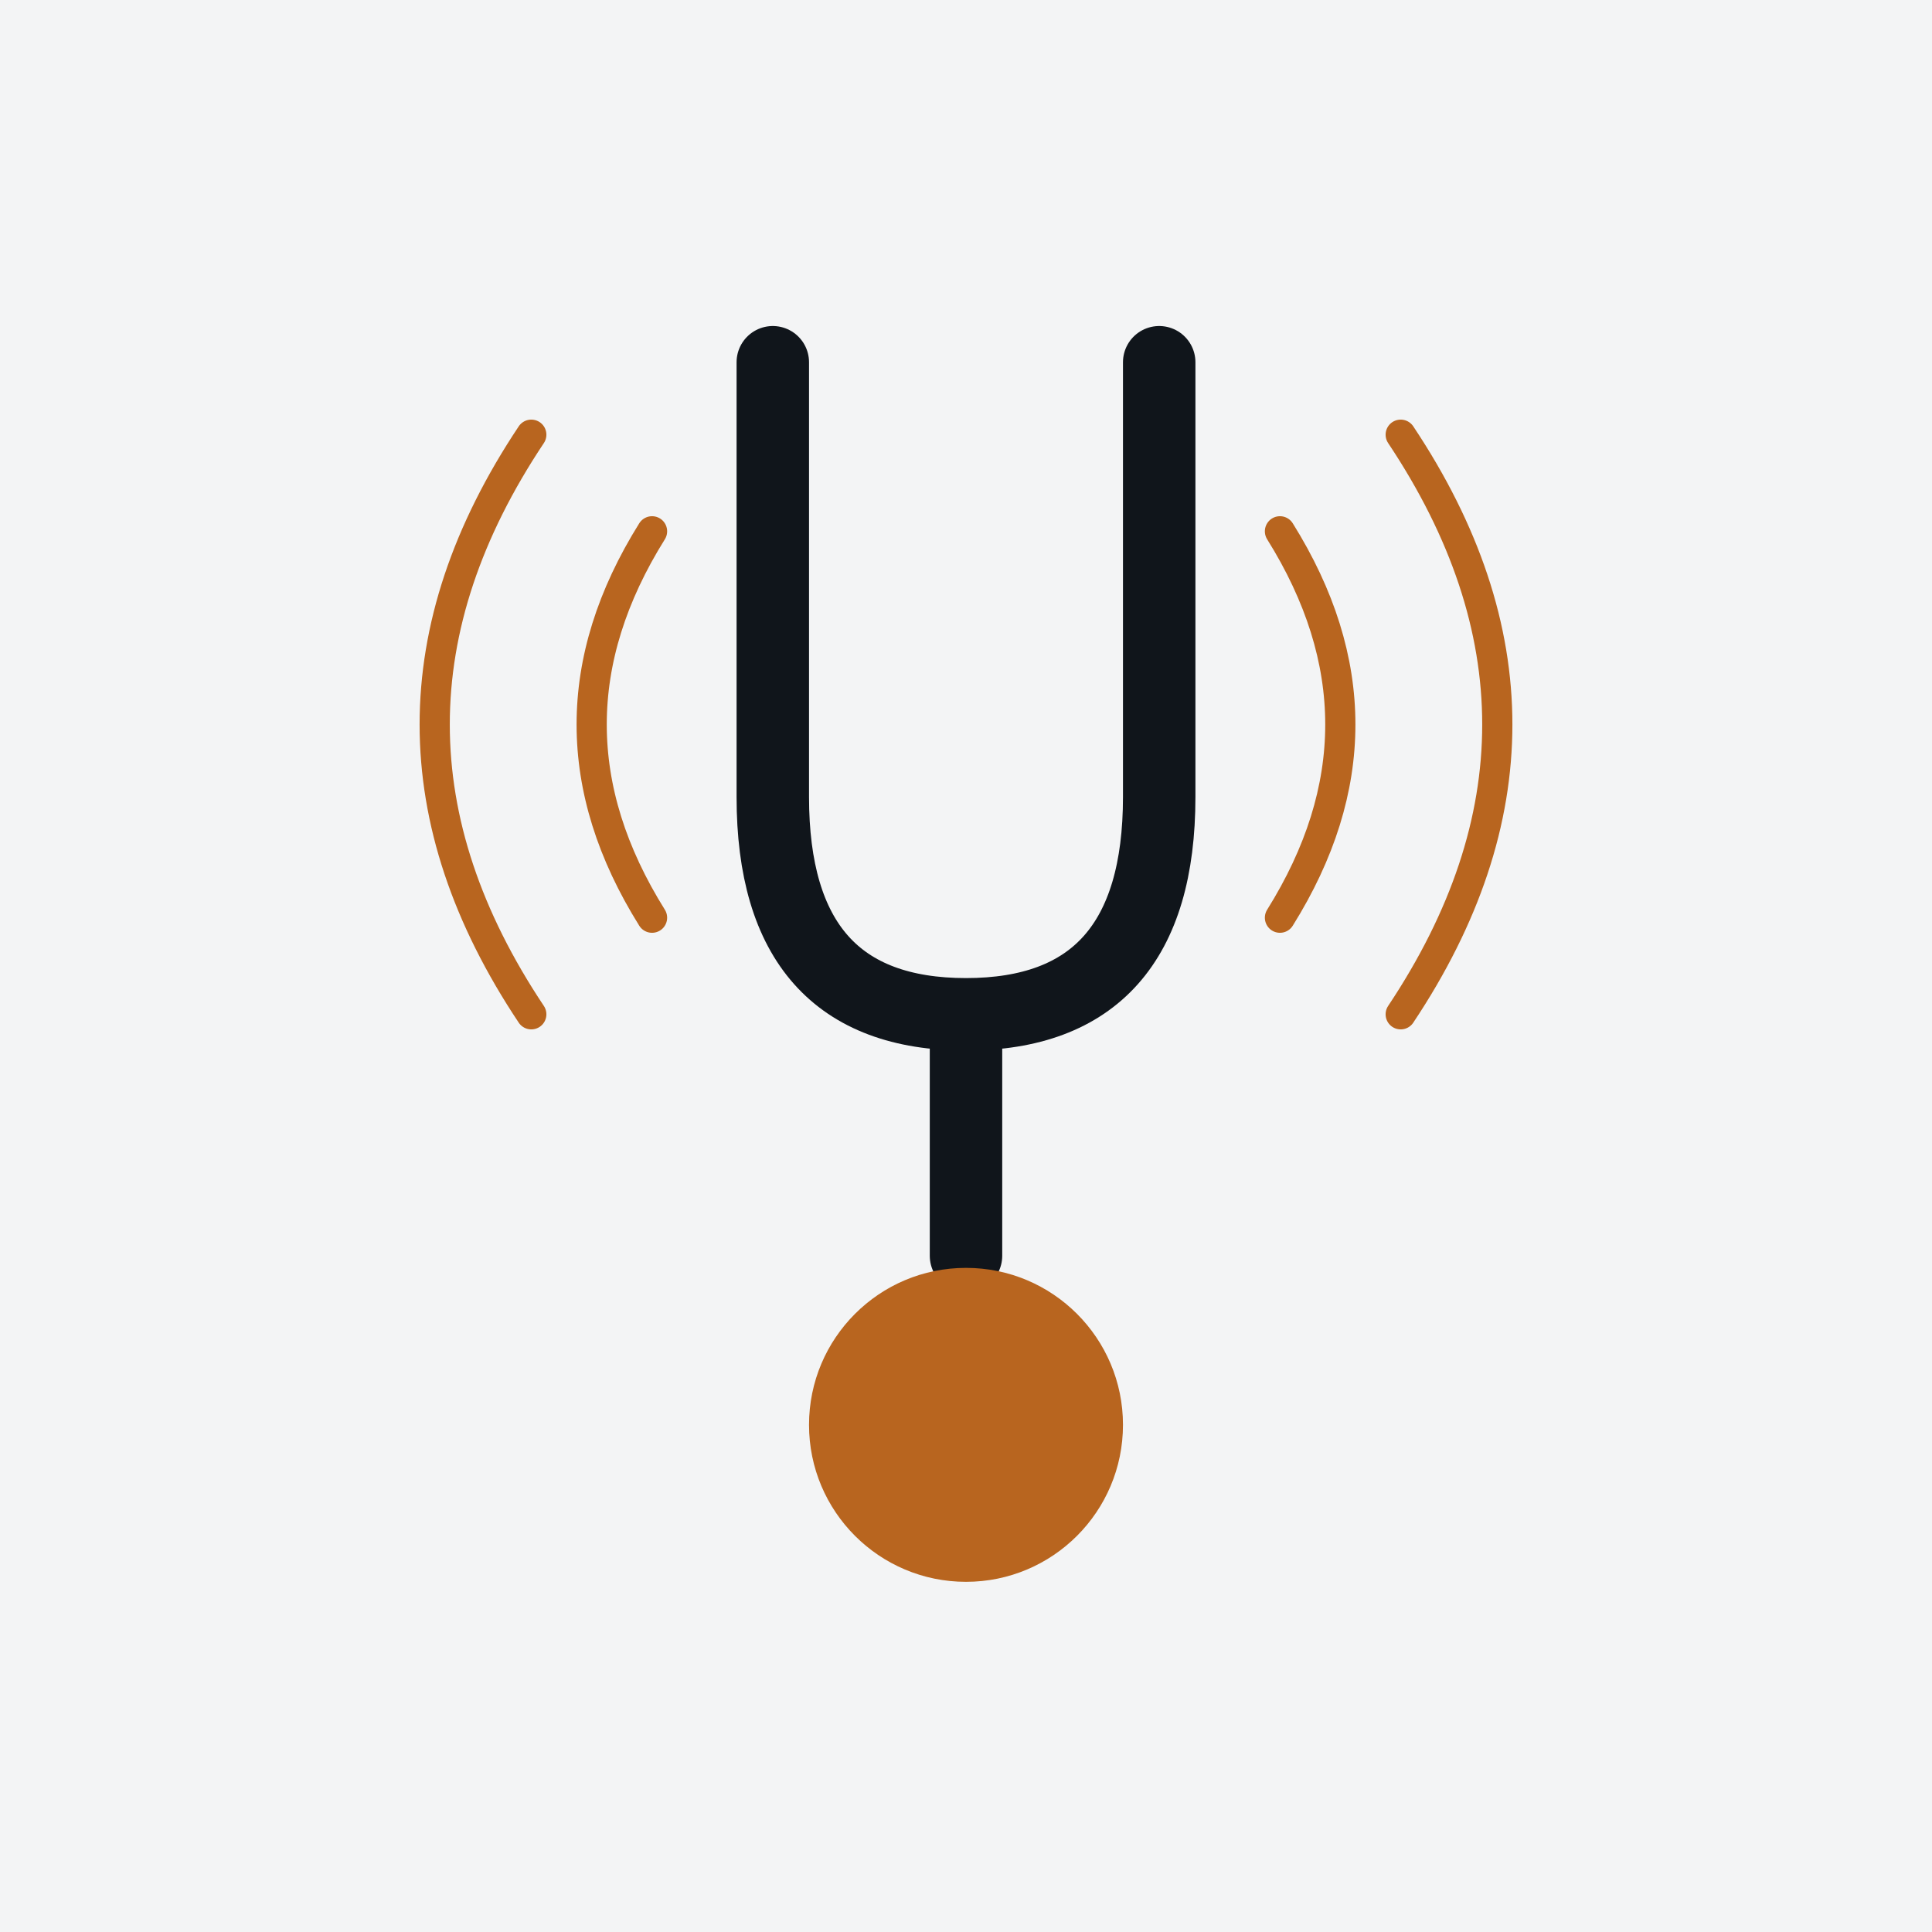
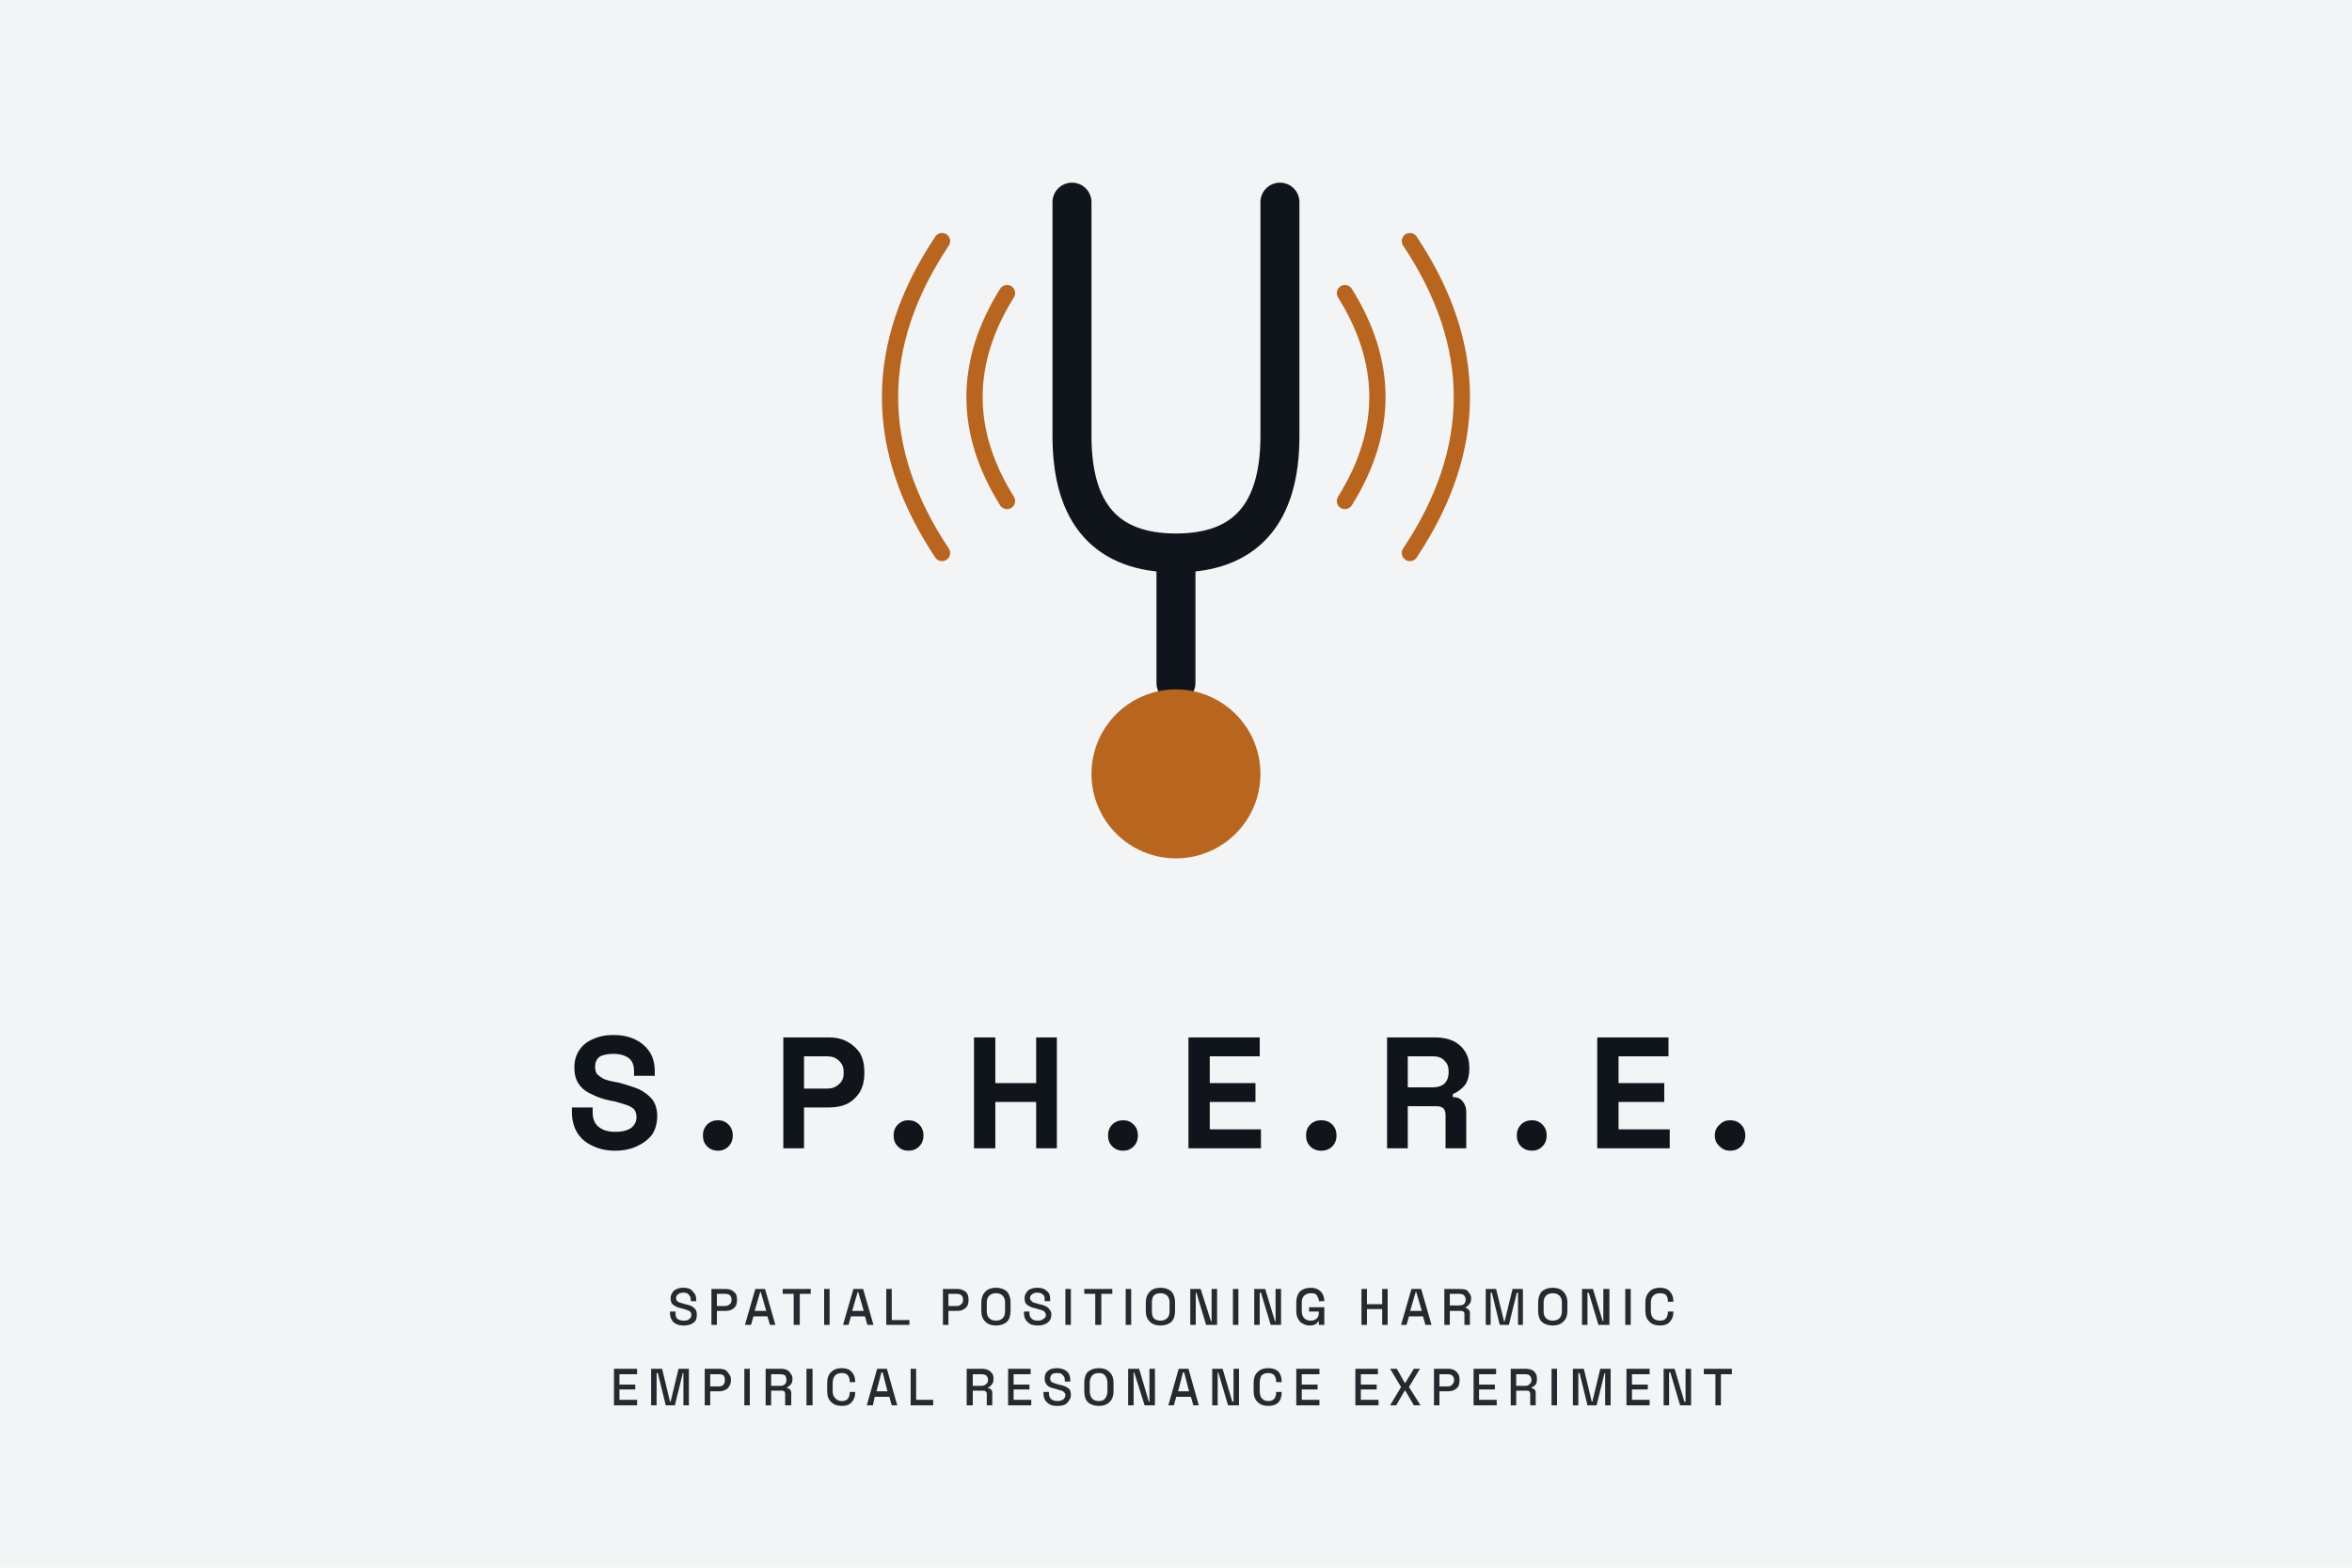
- <svg xmlns="http://www.w3.org/2000/svg" viewBox="-20 -20 160 160" width="320" height="320" role="img">
-   <style>svg{--bg:#f3f4f5;--fg:#10151b;--ac:#b8651f}.bg{fill:#f3f4f5}.ic{fill:none;stroke:#10151b;stroke-width:3;stroke-linecap:round;stroke-linejoin:round;color:#10151b}.a{stroke:#b8651f}.af{fill:#b8651f;stroke:none}.nf{fill:#10151b;stroke:none}.hb{fill:#f3f4f5;stroke:none}</style>
-   <rect class="bg" x="-20" y="-20" width="160" height="160" />
-   <g id="mark" class="ic">
-     <path d="M44 10V46Q44 64 60 64Q76 64 76 46V10M60 64V84" stroke-width="6" />
-     <circle class="af" cx="60" cy="98" r="13" />
-     <g class="a" stroke-width="2.5">
-       <path d="M86 24Q96 40 86 56M96 16Q112 40 96 64M34 24Q24 40 34 56M24 16Q8 40 24 64" />
+ <svg xmlns="http://www.w3.org/2000/svg" viewBox="0 0 480 320" width="480" height="320" role="img">
+   <style>svg{--bg:#f3f4f5;--fg:#10151b;--ac:#b8651f}.bg{fill:#f3f4f5}.ic{fill:none;stroke:#10151b;stroke-width:3;stroke-linecap:round;stroke-linejoin:round;color:#10151b}.a{stroke:#b8651f}.af{fill:#b8651f;stroke:none}.nf{fill:#10151b;stroke:none}.hb{fill:#f3f4f5;stroke:none}.wm{fill:#10151b}.tg{fill:#10151b;fill-opacity:.9}.sig{fill:none;stroke:#b8651f;stroke-width:2;stroke-linecap:round}</style>
+   <rect class="bg" width="480" height="320" />
+   <g transform="translate(115.60 28.00) scale(1.2433)">
+     <g id="mark" class="ic" transform="translate(36.05 0) scale(1.06667)">
+       <path d="M44 10V46Q44 64 60 64Q76 64 76 46V10M60 64V84" stroke-width="6" />
+       <circle class="af" cx="60" cy="98" r="13" />
+       <g class="a" stroke-width="2.5">
+         <path d="M86 24Q96 40 86 56M96 16Q112 40 96 64M34 24Q24 40 34 56M24 16Q8 40 24 64" />
+       </g>
+     </g>
+     <g id="type">
+       <path class="wm" d="M8 166.4Q5.9 166.4 4.3 165.6Q2.7 164.9 1.8 163.5Q0.9 162 0.9 160.1V159.3H4.3V160.1Q4.3 161.7 5.3 162.5Q6.3 163.3 8 163.3Q9.8 163.3 10.7 162.6Q11.5 161.9 11.5 160.9Q11.5 160.1 11.1 159.6Q10.7 159.2 9.9 158.9Q9 158.6 7.9 158.3L7.3 158.2Q5.4 157.8 4.1 157.1Q2.7 156.5 2 155.4Q1.3 154.4 1.3 152.7Q1.3 151.1 2.1 149.9Q2.9 148.7 4.3 148.1Q5.8 147.4 7.7 147.4Q9.7 147.4 11.2 148.1Q12.7 148.8 13.6 150.1Q14.5 151.4 14.5 153.4V154.1H11.1V153.4Q11.1 152.3 10.7 151.7Q10.3 151.1 9.5 150.8Q8.8 150.5 7.7 150.5Q6.2 150.5 5.4 151Q4.7 151.6 4.7 152.6Q4.7 153.3 5 153.8Q5.4 154.2 6.1 154.6Q6.8 154.9 7.9 155.1L8.5 155.2Q10.4 155.7 11.9 156.3Q13.3 157 14.1 158Q14.9 159.1 14.9 160.7Q14.9 162.4 14.1 163.7Q13.2 164.9 11.7 165.6Q10.1 166.4 8 166.4ZM24.9 166.4Q23.8 166.4 23.1 165.7Q22.4 165 22.4 163.9Q22.4 162.8 23.1 162.1Q23.8 161.4 24.9 161.4Q25.9 161.4 26.6 162.1Q27.3 162.8 27.3 163.9Q27.3 165 26.6 165.7Q25.9 166.4 24.9 166.4ZM35.6 166V147.8H43.1Q44.8 147.8 46.1 148.5Q47.4 149.2 48.2 150.4Q48.9 151.7 48.9 153.4V153.8Q48.9 155.4 48.2 156.7Q47.4 158 46.1 158.7Q44.8 159.3 43.1 159.3H39V166ZM39 156.2H42.8Q44 156.2 44.7 155.5Q45.5 154.9 45.5 153.7V153.4Q45.5 152.3 44.7 151.6Q44 150.9 42.8 150.9H39ZM56.1 166.4Q55.1 166.4 54.4 165.7Q53.7 165 53.7 163.9Q53.7 162.8 54.4 162.1Q55.1 161.4 56.1 161.4Q57.2 161.4 57.9 162.1Q58.6 162.8 58.6 163.9Q58.6 165 57.9 165.7Q57.2 166.4 56.1 166.4ZM66.9 166V147.8H70.4V155.3H77.1V147.8H80.5V166H77.1V158.4H70.4V166ZM91.4 166.4Q90.3 166.4 89.6 165.7Q88.9 165 88.9 163.9Q88.9 162.8 89.6 162.1Q90.3 161.4 91.4 161.4Q92.4 161.4 93.1 162.1Q93.8 162.8 93.8 163.9Q93.8 165 93.1 165.7Q92.4 166.4 91.4 166.4ZM102.1 166V147.8H113.8V150.9H105.6V155.3H113.1V158.4H105.6V162.9H114V166ZM123.9 166.4Q122.8 166.4 122.1 165.7Q121.4 165 121.4 163.9Q121.4 162.8 122.1 162.1Q122.8 161.4 123.9 161.4Q125 161.4 125.7 162.1Q126.4 162.8 126.4 163.9Q126.4 165 125.7 165.7Q125 166.4 123.9 166.4ZM134.7 166V147.8H142.6Q144.3 147.8 145.6 148.4Q146.8 149 147.5 150.1Q148.2 151.2 148.2 152.7V153Q148.2 154.6 147.5 155.6Q146.7 156.6 145.5 157.1V157.6Q146.6 157.6 147.1 158.3Q147.7 159 147.7 160V166H144.3V160.5Q144.3 159.9 144 159.5Q143.6 159.1 142.9 159.1H138.1V166ZM138.1 156H142.2Q143.4 156 144.1 155.4Q144.8 154.7 144.8 153.6V153.3Q144.8 152.2 144.1 151.6Q143.5 150.9 142.2 150.9H138.1ZM158.5 166.4Q157.4 166.4 156.7 165.7Q156 165 156 163.9Q156 162.8 156.7 162.1Q157.4 161.4 158.5 161.4Q159.5 161.4 160.2 162.1Q160.9 162.8 160.9 163.9Q160.9 165 160.2 165.7Q159.5 166.4 158.5 166.4ZM169.2 166V147.8H180.9V150.9H172.7V155.3H180.2V158.4H172.7V162.9H181.1V166ZM191 166.4Q190 166.4 189.3 165.7Q188.5 165 188.5 163.9Q188.5 162.8 189.3 162.1Q190 161.4 191 161.4Q192.1 161.4 192.8 162.1Q193.5 162.8 193.5 163.9Q193.5 165 192.8 165.7Q192.1 166.4 191 166.4Z" />
+       <path class="tg" d="M19.3 195.1Q18.6 195.1 18.1 194.9Q17.5 194.6 17.3 194.2Q17 193.7 17 193.1V192.8H17.9V193.1Q17.9 193.7 18.2 194Q18.6 194.3 19.3 194.3Q19.9 194.3 20.2 194Q20.5 193.8 20.5 193.4Q20.5 193.1 20.4 192.9Q20.2 192.7 19.9 192.6Q19.7 192.5 19.3 192.4L19 192.3Q18.4 192.2 18 192Q17.6 191.8 17.3 191.5Q17.1 191.1 17.1 190.6Q17.1 190.1 17.4 189.7Q17.6 189.3 18.1 189.1Q18.5 188.9 19.2 188.9Q19.8 188.9 20.3 189.1Q20.7 189.4 21 189.8Q21.3 190.2 21.3 190.8V191.1H20.4V190.8Q20.4 190.4 20.2 190.2Q20.1 190 19.8 189.8Q19.5 189.7 19.2 189.7Q18.6 189.7 18.3 190Q18 190.2 18 190.6Q18 190.9 18.1 191Q18.3 191.2 18.5 191.3Q18.8 191.4 19.2 191.5L19.5 191.6Q20.1 191.7 20.5 191.9Q20.9 192.1 21.2 192.5Q21.4 192.8 21.4 193.3Q21.4 193.9 21.2 194.3Q20.9 194.7 20.4 194.9Q19.9 195.1 19.3 195.1ZM23.8 195V189.1H26.1Q26.7 189.1 27.1 189.3Q27.5 189.5 27.8 189.9Q28 190.3 28 190.8V190.9Q28 191.5 27.8 191.9Q27.5 192.3 27.1 192.5Q26.7 192.7 26.1 192.7H24.7V195ZM24.7 191.9H26Q26.5 191.9 26.8 191.6Q27.1 191.4 27.1 190.9V190.8Q27.1 190.4 26.8 190.1Q26.5 189.9 26 189.9H24.7ZM29.3 195 31 189.1H32.6L34.3 195H33.4L33 193.6H30.7L30.3 195ZM30.9 192.7H32.8L31.9 189.6H31.8ZM37.3 195V189.9H35.5V189.1H40.1V189.9H38.3V195ZM42.3 195V189.1H43.2V195ZM45.4 195 47.1 189.1H48.7L50.4 195H49.4L49 193.6H46.7L46.3 195ZM46.9 192.7H48.8L47.9 189.6H47.8ZM52.5 195V189.1H53.4V194.2H56.3V195ZM61.8 195V189.1H64.2Q64.7 189.1 65.1 189.3Q65.6 189.5 65.8 189.9Q66 190.3 66 190.8V190.9Q66 191.5 65.8 191.9Q65.5 192.3 65.1 192.5Q64.7 192.7 64.2 192.7H62.7V195ZM62.7 191.9H64.1Q64.5 191.9 64.8 191.6Q65.1 191.4 65.1 190.9V190.8Q65.1 190.4 64.8 190.1Q64.5 189.9 64.1 189.9H62.7ZM70.5 195.1Q69.4 195.1 68.8 194.5Q68.1 193.9 68.1 192.7V191.3Q68.1 190.2 68.8 189.5Q69.4 188.9 70.5 188.9Q71.6 188.9 72.3 189.5Q72.9 190.2 72.9 191.3V192.7Q72.9 193.9 72.3 194.5Q71.6 195.1 70.5 195.1ZM70.5 194.3Q71.2 194.3 71.6 193.9Q72 193.5 72 192.8V191.3Q72 190.6 71.6 190.2Q71.2 189.8 70.5 189.8Q69.8 189.8 69.4 190.2Q69 190.6 69 191.3V192.8Q69 193.5 69.4 193.9Q69.8 194.3 70.5 194.3ZM77.4 195.1Q76.7 195.1 76.2 194.9Q75.7 194.6 75.4 194.2Q75.1 193.7 75.1 193.1V192.8H76V193.1Q76 193.7 76.4 194Q76.7 194.3 77.4 194.3Q78 194.3 78.3 194Q78.7 193.8 78.7 193.4Q78.7 193.1 78.5 192.9Q78.4 192.7 78.1 192.6Q77.8 192.5 77.4 192.4L77.1 192.3Q76.5 192.2 76.1 192Q75.7 191.8 75.4 191.5Q75.2 191.1 75.2 190.6Q75.2 190.1 75.5 189.7Q75.7 189.3 76.2 189.1Q76.7 188.9 77.3 188.9Q77.9 188.9 78.4 189.1Q78.9 189.4 79.2 189.8Q79.4 190.2 79.4 190.8V191.1H78.5V190.8Q78.5 190.4 78.4 190.2Q78.2 190 77.9 189.8Q77.6 189.7 77.3 189.7Q76.7 189.7 76.4 190Q76.1 190.2 76.1 190.6Q76.1 190.9 76.3 191Q76.4 191.2 76.6 191.3Q76.9 191.4 77.3 191.5L77.6 191.6Q78.2 191.7 78.6 191.9Q79.1 192.1 79.3 192.5Q79.6 192.8 79.6 193.3Q79.6 193.9 79.3 194.3Q79 194.7 78.5 194.9Q78 195.1 77.4 195.1ZM81.9 195V189.1H82.8V195ZM86.8 195V189.9H85V189.1H89.6V189.9H87.8V195ZM91.8 195V189.1H92.7V195ZM97.5 195.1Q96.4 195.1 95.8 194.5Q95.1 193.9 95.1 192.7V191.3Q95.1 190.2 95.8 189.5Q96.4 188.9 97.5 188.9Q98.6 188.9 99.3 189.5Q99.9 190.2 99.9 191.3V192.7Q99.9 193.9 99.3 194.5Q98.6 195.1 97.5 195.1ZM97.5 194.3Q98.2 194.3 98.6 193.9Q99 193.5 99 192.8V191.3Q99 190.6 98.6 190.2Q98.2 189.8 97.5 189.8Q96.8 189.8 96.4 190.2Q96.1 190.6 96.1 191.3V192.8Q96.1 193.5 96.4 193.9Q96.8 194.3 97.5 194.3ZM102.4 195V189.1H104.1L105.8 194.4H105.9V189.1H106.8V195H105L103.4 189.7H103.3V195ZM109.4 195V189.1H110.3V195ZM112.9 195V189.1H114.7L116.3 194.4H116.4V189.1H117.3V195H115.6L114 189.7H113.8V195ZM122 195.1Q121.4 195.1 120.9 194.8Q120.4 194.6 120.1 194Q119.8 193.5 119.8 192.7V191.3Q119.8 190.2 120.4 189.5Q121.1 188.9 122.2 188.9Q123.2 188.9 123.8 189.5Q124.4 190.1 124.4 191.1V191.1H123.5V191Q123.5 190.7 123.3 190.4Q123.2 190.1 122.9 189.9Q122.6 189.8 122.2 189.8Q121.5 189.8 121.1 190.2Q120.7 190.6 120.7 191.3V192.7Q120.7 193.5 121.1 193.9Q121.5 194.3 122.2 194.3Q122.8 194.3 123.2 193.9Q123.5 193.6 123.5 193V192.8H121.9V192.1H124.4V195H123.5V194.4H123.4Q123.3 194.6 123.2 194.7Q123 194.9 122.7 195Q122.5 195.1 122 195.1ZM130.5 195V189.1H131.4V191.6H133.9V189.1H134.8V195H133.9V192.4H131.4V195ZM137 195 138.7 189.1H140.3L142 195H141L140.6 193.6H138.3L137.9 195ZM138.5 192.7H140.4L139.5 189.6H139.4ZM144.1 195V189.1H146.6Q147.2 189.1 147.6 189.2Q148 189.4 148.2 189.8Q148.5 190.1 148.5 190.6V190.7Q148.5 191.3 148.2 191.6Q147.9 192 147.6 192.1V192.2Q147.9 192.3 148.1 192.5Q148.3 192.7 148.3 193V195H147.4V193.2Q147.4 192.9 147.2 192.8Q147.1 192.7 146.8 192.7H145V195ZM145 191.8H146.5Q147 191.8 147.3 191.6Q147.6 191.3 147.6 190.9V190.8Q147.6 190.4 147.3 190.1Q147 189.9 146.5 189.9H145ZM150.9 195V189.1H152.6L153.9 194.4H154L155.3 189.1H157V195H156.2V189.7H156L154.7 195H153.2L151.9 189.7H151.7V195ZM161.9 195.1Q160.8 195.1 160.1 194.5Q159.5 193.9 159.5 192.7V191.3Q159.5 190.2 160.1 189.5Q160.8 188.9 161.9 188.9Q163 188.9 163.6 189.5Q164.3 190.2 164.3 191.3V192.7Q164.3 193.9 163.6 194.5Q163 195.1 161.9 195.1ZM161.9 194.3Q162.6 194.3 163 193.9Q163.4 193.5 163.4 192.8V191.3Q163.4 190.6 163 190.2Q162.6 189.8 161.9 189.8Q161.2 189.8 160.8 190.2Q160.4 190.6 160.4 191.3V192.8Q160.4 193.5 160.8 193.9Q161.2 194.3 161.9 194.3ZM166.7 195V189.1H168.5L170.1 194.4H170.2V189.1H171.2V195H169.4L167.8 189.7H167.6V195ZM173.8 195V189.1H174.7V195ZM179.5 195.1Q178.4 195.1 177.8 194.5Q177.1 193.9 177.1 192.7V191.3Q177.1 190.2 177.8 189.5Q178.4 188.9 179.5 188.9Q180.6 188.9 181.1 189.5Q181.7 190.1 181.7 191.1V191.2H180.8V191.1Q180.8 190.5 180.5 190.1Q180.2 189.8 179.5 189.8Q178.8 189.8 178.4 190.2Q178 190.6 178 191.3V192.7Q178 193.5 178.4 193.9Q178.8 194.3 179.5 194.3Q180.2 194.3 180.5 193.9Q180.8 193.5 180.8 192.9V192.8H181.7V192.9Q181.7 193.9 181.1 194.5Q180.6 195.1 179.5 195.1ZM7.8 208.2V202.2H11.6V203.1H8.7V204.8H11.3V205.6H8.7V207.3H11.6V208.2ZM13.9 208.2V202.2H15.7L17 207.6H17.1L18.4 202.2H20.1V208.2H19.2V202.9H19.1L17.8 208.2H16.3L15 202.9H14.8V208.2ZM22.7 208.2V202.2H25.1Q25.6 202.2 26.1 202.4Q26.5 202.7 26.7 203.1Q27 203.4 27 204V204.1Q27 204.7 26.7 205.1Q26.5 205.5 26 205.7Q25.6 205.9 25.1 205.9H23.6V208.2ZM23.6 205.1H25Q25.5 205.1 25.8 204.8Q26 204.5 26 204.1V204Q26 203.6 25.8 203.3Q25.5 203.1 25 203.1H23.6ZM29.2 208.2V202.2H30.1V208.2ZM32.7 208.2V202.2H35.2Q35.8 202.2 36.2 202.4Q36.6 202.6 36.8 203Q37.1 203.3 37.1 203.8V203.9Q37.1 204.5 36.8 204.8Q36.5 205.1 36.2 205.3V205.4Q36.5 205.4 36.7 205.6Q36.9 205.8 36.9 206.2V208.2H35.9V206.3Q35.9 206.1 35.8 206Q35.7 205.8 35.4 205.8H33.6V208.2ZM33.6 205H35.1Q35.6 205 35.9 204.7Q36.1 204.5 36.1 204.1V204Q36.1 203.6 35.9 203.3Q35.6 203.1 35.1 203.1H33.6ZM39.4 208.2V202.2H40.4V208.2ZM45.2 208.3Q44.1 208.3 43.5 207.7Q42.8 207.1 42.8 205.9V204.5Q42.8 203.3 43.5 202.7Q44.1 202.1 45.2 202.1Q46.3 202.1 46.8 202.7Q47.4 203.3 47.4 204.3V204.4H46.5V204.3Q46.5 203.7 46.2 203.3Q45.9 202.9 45.2 202.9Q44.5 202.9 44.1 203.3Q43.7 203.8 43.7 204.5V205.9Q43.7 206.6 44.1 207Q44.5 207.5 45.2 207.5Q45.9 207.5 46.2 207.1Q46.5 206.7 46.5 206.1V206H47.4V206.1Q47.4 207.1 46.8 207.7Q46.3 208.3 45.2 208.3ZM49.3 208.2 51 202.2H52.6L54.3 208.2H53.4L53 206.8H50.6L50.3 208.2ZM50.9 205.9H52.7L51.9 202.8H51.7ZM56.5 208.2V202.2H57.4V207.3H60.2V208.2ZM65.7 208.2V202.2H68.2Q68.8 202.2 69.2 202.4Q69.6 202.6 69.9 203Q70.1 203.3 70.1 203.8V203.9Q70.1 204.5 69.8 204.8Q69.6 205.1 69.2 205.3V205.4Q69.5 205.4 69.7 205.6Q69.9 205.8 69.9 206.2V208.2H69V206.3Q69 206.1 68.9 206Q68.7 205.8 68.5 205.8H66.7V208.2ZM66.7 205H68.1Q68.6 205 68.9 204.7Q69.2 204.5 69.2 204.1V204Q69.2 203.6 68.9 203.3Q68.6 203.1 68.1 203.1H66.7ZM72.5 208.2V202.2H76.2V203.1H73.4V204.8H76V205.6H73.4V207.3H76.3V208.2ZM80.6 208.3Q79.9 208.3 79.4 208.1Q78.9 207.8 78.6 207.4Q78.3 206.9 78.3 206.2V206H79.2V206.2Q79.2 206.9 79.6 207.2Q80 207.5 80.6 207.5Q81.2 207.5 81.6 207.2Q81.9 206.9 81.9 206.5Q81.9 206.2 81.7 206.1Q81.6 205.9 81.3 205.8Q81 205.7 80.6 205.6L80.3 205.5Q79.8 205.4 79.3 205.2Q78.9 205 78.7 204.6Q78.5 204.3 78.5 203.8Q78.5 203.3 78.7 202.9Q79 202.5 79.4 202.3Q79.9 202.1 80.5 202.1Q81.1 202.1 81.6 202.3Q82.1 202.5 82.4 202.9Q82.7 203.4 82.7 204V204.3H81.8V204Q81.8 203.6 81.6 203.4Q81.4 203.1 81.2 203Q80.9 202.9 80.5 202.9Q80 202.9 79.7 203.1Q79.4 203.4 79.4 203.8Q79.4 204 79.5 204.2Q79.6 204.4 79.9 204.5Q80.1 204.6 80.5 204.7L80.8 204.8Q81.4 204.9 81.9 205.1Q82.3 205.3 82.6 205.6Q82.8 206 82.8 206.5Q82.8 207 82.5 207.4Q82.3 207.8 81.8 208.1Q81.3 208.3 80.6 208.3ZM87.4 208.3Q86.3 208.3 85.6 207.7Q85 207.1 85 205.9V204.5Q85 203.3 85.6 202.7Q86.3 202.1 87.4 202.1Q88.5 202.1 89.1 202.7Q89.8 203.3 89.8 204.5V205.9Q89.8 207.1 89.1 207.7Q88.5 208.3 87.4 208.3ZM87.4 207.5Q88.1 207.5 88.4 207.1Q88.8 206.6 88.8 205.9V204.5Q88.8 203.8 88.4 203.3Q88.1 202.9 87.4 202.9Q86.7 202.9 86.3 203.3Q85.9 203.8 85.9 204.5V205.9Q85.9 206.6 86.3 207.1Q86.7 207.5 87.4 207.5ZM92.2 208.2V202.2H94L95.6 207.6H95.7V202.2H96.6V208.2H94.9L93.2 202.8H93.1V208.2ZM98.8 208.2 100.5 202.2H102.1L103.8 208.2H102.9L102.5 206.8H100.1L99.7 208.2ZM100.4 205.9H102.2L101.4 202.8H101.2ZM106 208.2V202.2H107.7L109.3 207.6H109.5V202.2H110.4V208.2H108.6L107 202.8H106.9V208.2ZM115.2 208.3Q114.1 208.3 113.5 207.7Q112.8 207.1 112.8 205.9V204.5Q112.8 203.3 113.5 202.7Q114.1 202.1 115.2 202.1Q116.3 202.1 116.9 202.7Q117.4 203.3 117.4 204.3V204.4H116.5V204.3Q116.5 203.7 116.2 203.3Q115.9 202.9 115.2 202.9Q114.5 202.9 114.1 203.3Q113.8 203.8 113.8 204.5V205.9Q113.8 206.6 114.1 207Q114.5 207.5 115.2 207.5Q115.9 207.5 116.2 207.1Q116.5 206.7 116.5 206.1V206H117.4V206.1Q117.4 207.1 116.9 207.7Q116.3 208.3 115.2 208.3ZM119.8 208.2V202.2H123.6V203.1H120.7V204.8H123.3V205.6H120.7V207.3H123.6V208.2ZM129.5 208.2V202.2H133.2V203.1H130.4V204.8H133V205.6H130.4V207.3H133.3V208.2ZM135.2 208.2 137 205.2 135.2 202.2H136.3L137.6 204.5H137.7L139.1 202.2H140.1L138.3 205.2L140.2 208.2H139.1L137.7 205.8H137.6L136.2 208.2ZM142.4 208.2V202.2H144.7Q145.3 202.2 145.7 202.4Q146.2 202.7 146.4 203.1Q146.6 203.4 146.6 204V204.1Q146.6 204.7 146.4 205.1Q146.1 205.5 145.7 205.7Q145.3 205.9 144.7 205.9H143.3V208.2ZM143.3 205.1H144.7Q145.1 205.1 145.4 204.8Q145.7 204.5 145.7 204.1V204Q145.7 203.6 145.4 203.3Q145.1 203.1 144.7 203.1H143.3ZM148.9 208.2V202.2H152.6V203.1H149.8V204.8H152.4V205.6H149.8V207.3H152.7V208.2ZM155 208.2V202.2H157.5Q158 202.2 158.5 202.4Q158.9 202.6 159.1 203Q159.3 203.3 159.3 203.8V203.9Q159.3 204.5 159.1 204.8Q158.8 205.1 158.4 205.3V205.4Q158.7 205.4 158.9 205.6Q159.1 205.8 159.1 206.2V208.2H158.2V206.3Q158.2 206.1 158.1 206Q158 205.8 157.7 205.8H155.9V208.2ZM155.9 205H157.4Q157.9 205 158.1 204.7Q158.4 204.5 158.4 204.1V204Q158.4 203.6 158.1 203.3Q157.9 203.1 157.4 203.1H155.9ZM161.7 208.2V202.2H162.6V208.2ZM165.2 208.2V202.2H167L168.3 207.6H168.4L169.7 202.2H171.4V208.2H170.5V202.9H170.4L169.1 208.2H167.6L166.3 202.9H166.1V208.2ZM174 208.2V202.2H177.8V203.1H174.9V204.8H177.5V205.6H174.9V207.3H177.8V208.2ZM180.1 208.2V202.2H181.9L183.5 207.6H183.7V202.2H184.6V208.2H182.8L181.2 202.8H181V208.2ZM188.6 208.2V203.1H186.7V202.2H191.3V203.1H189.5V208.2Z" />
    </g>
  </g>
</svg>
